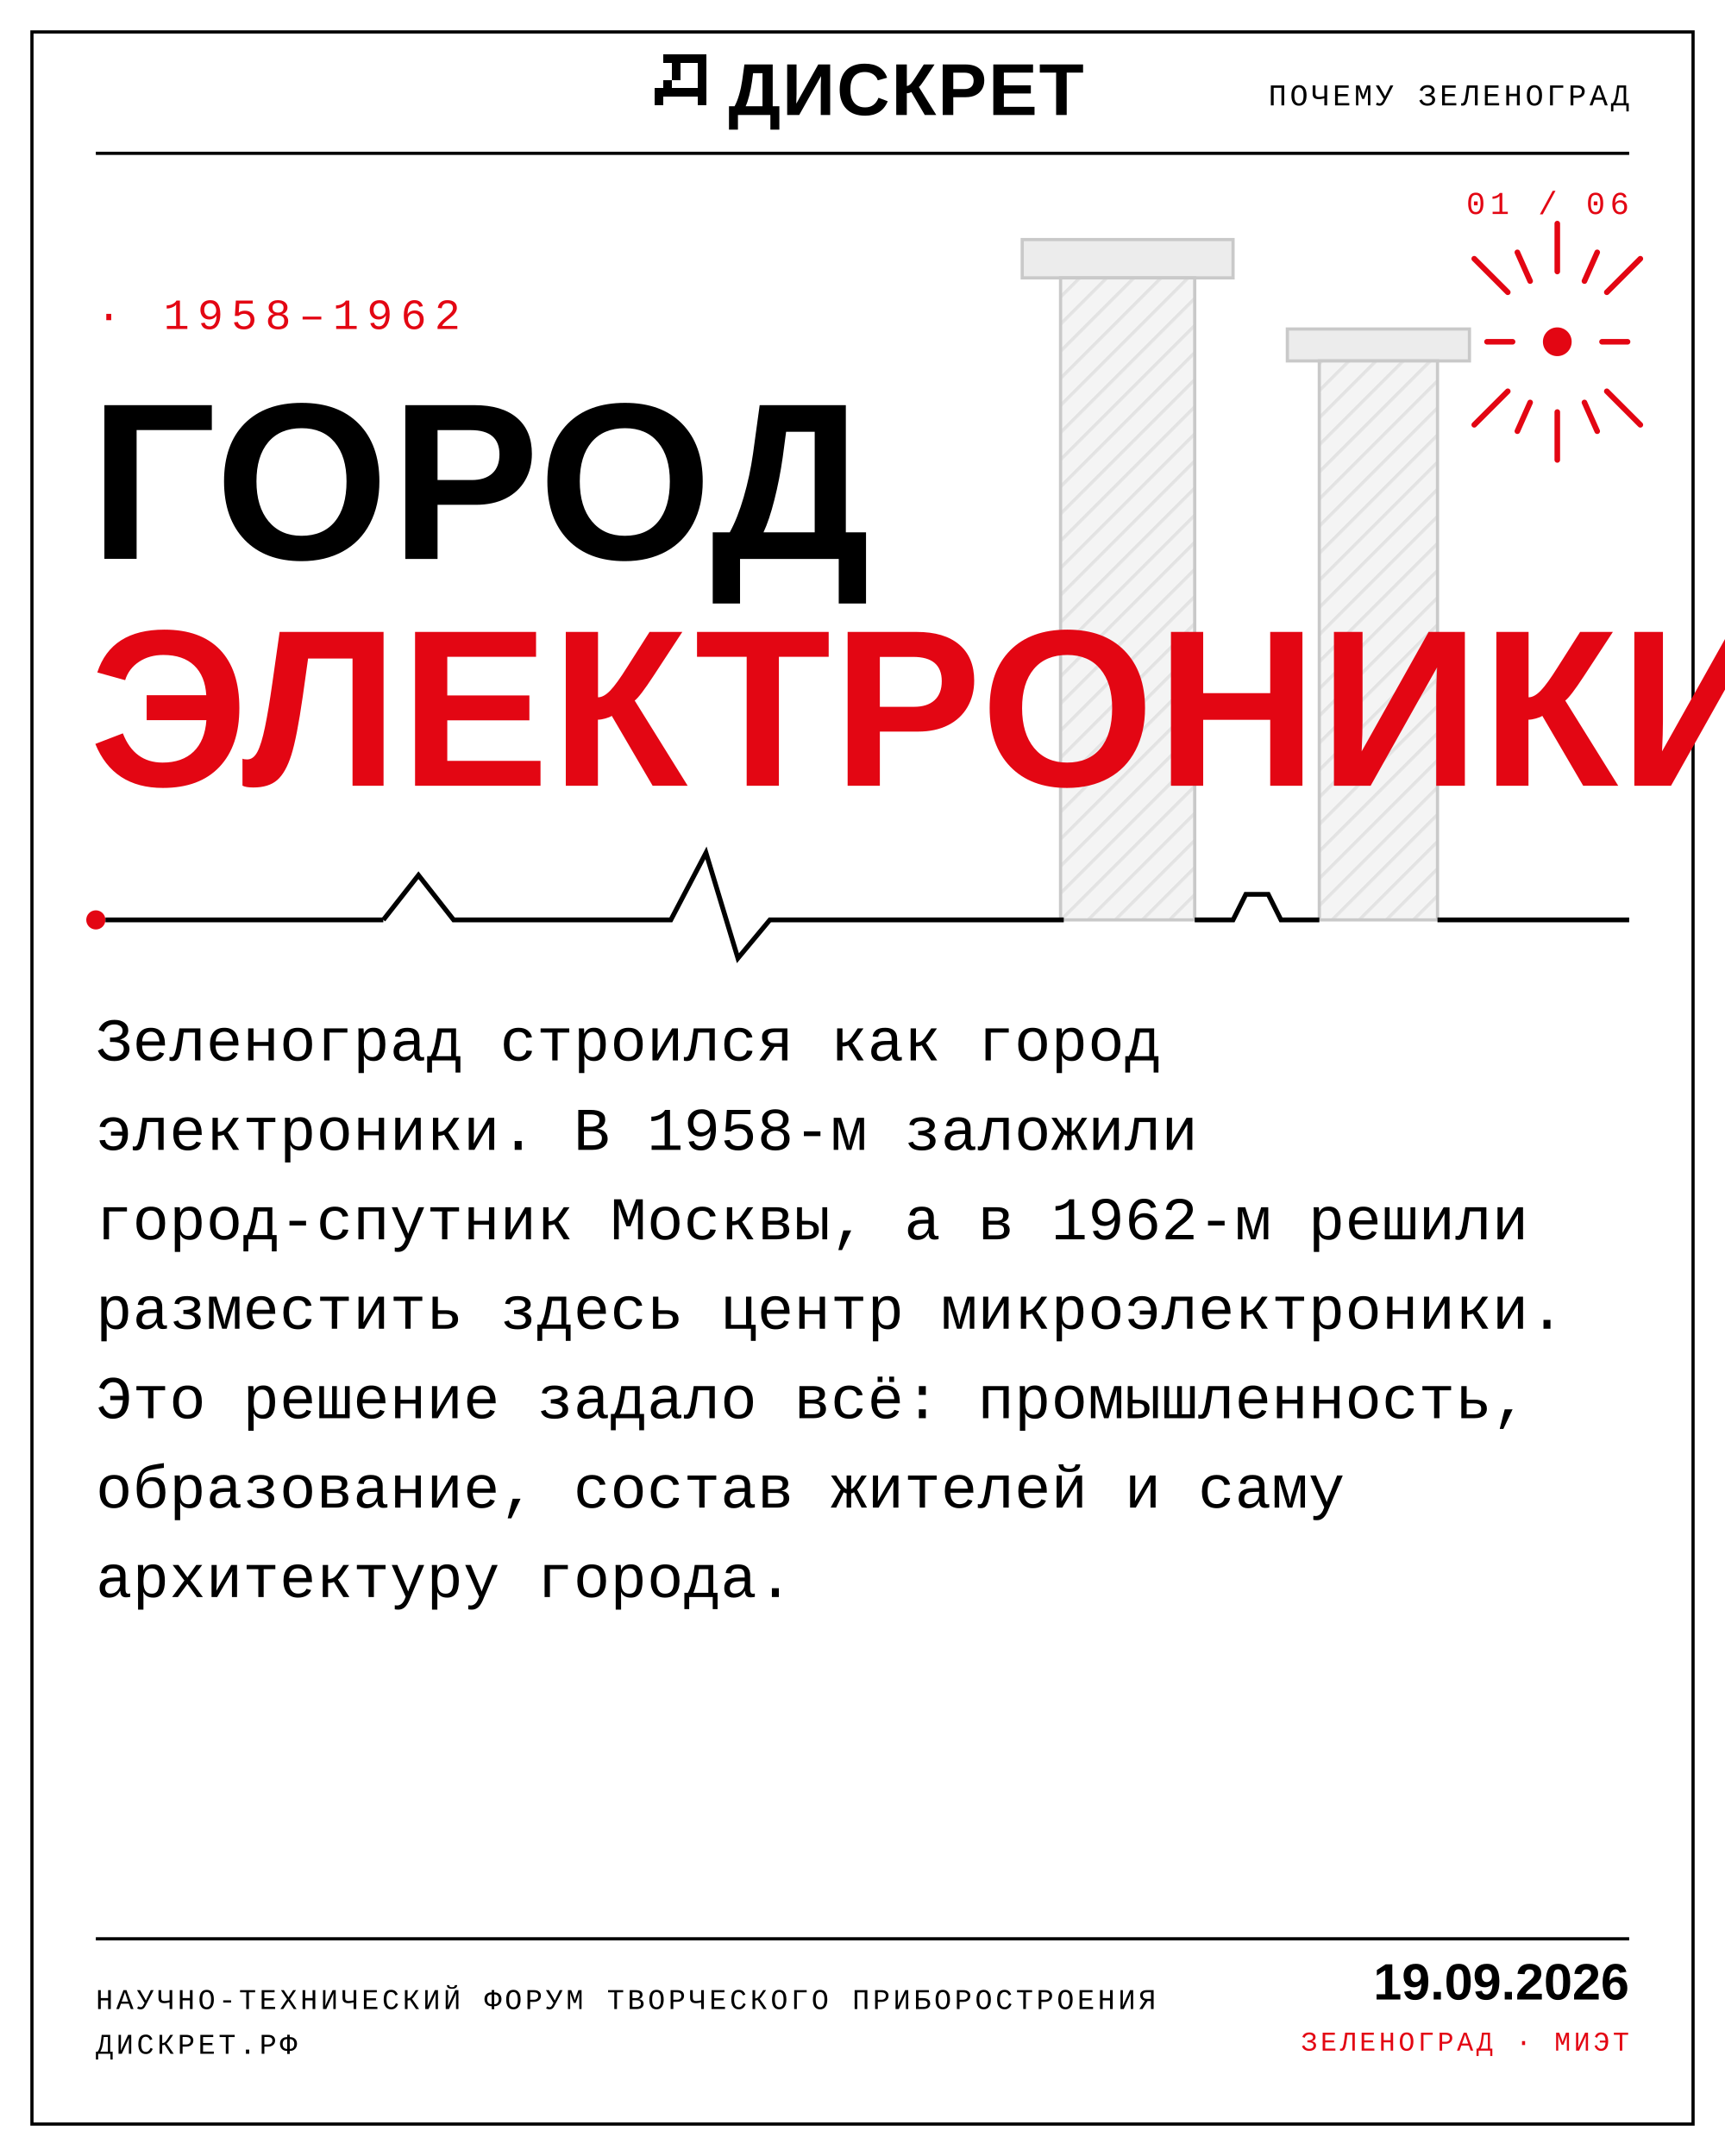
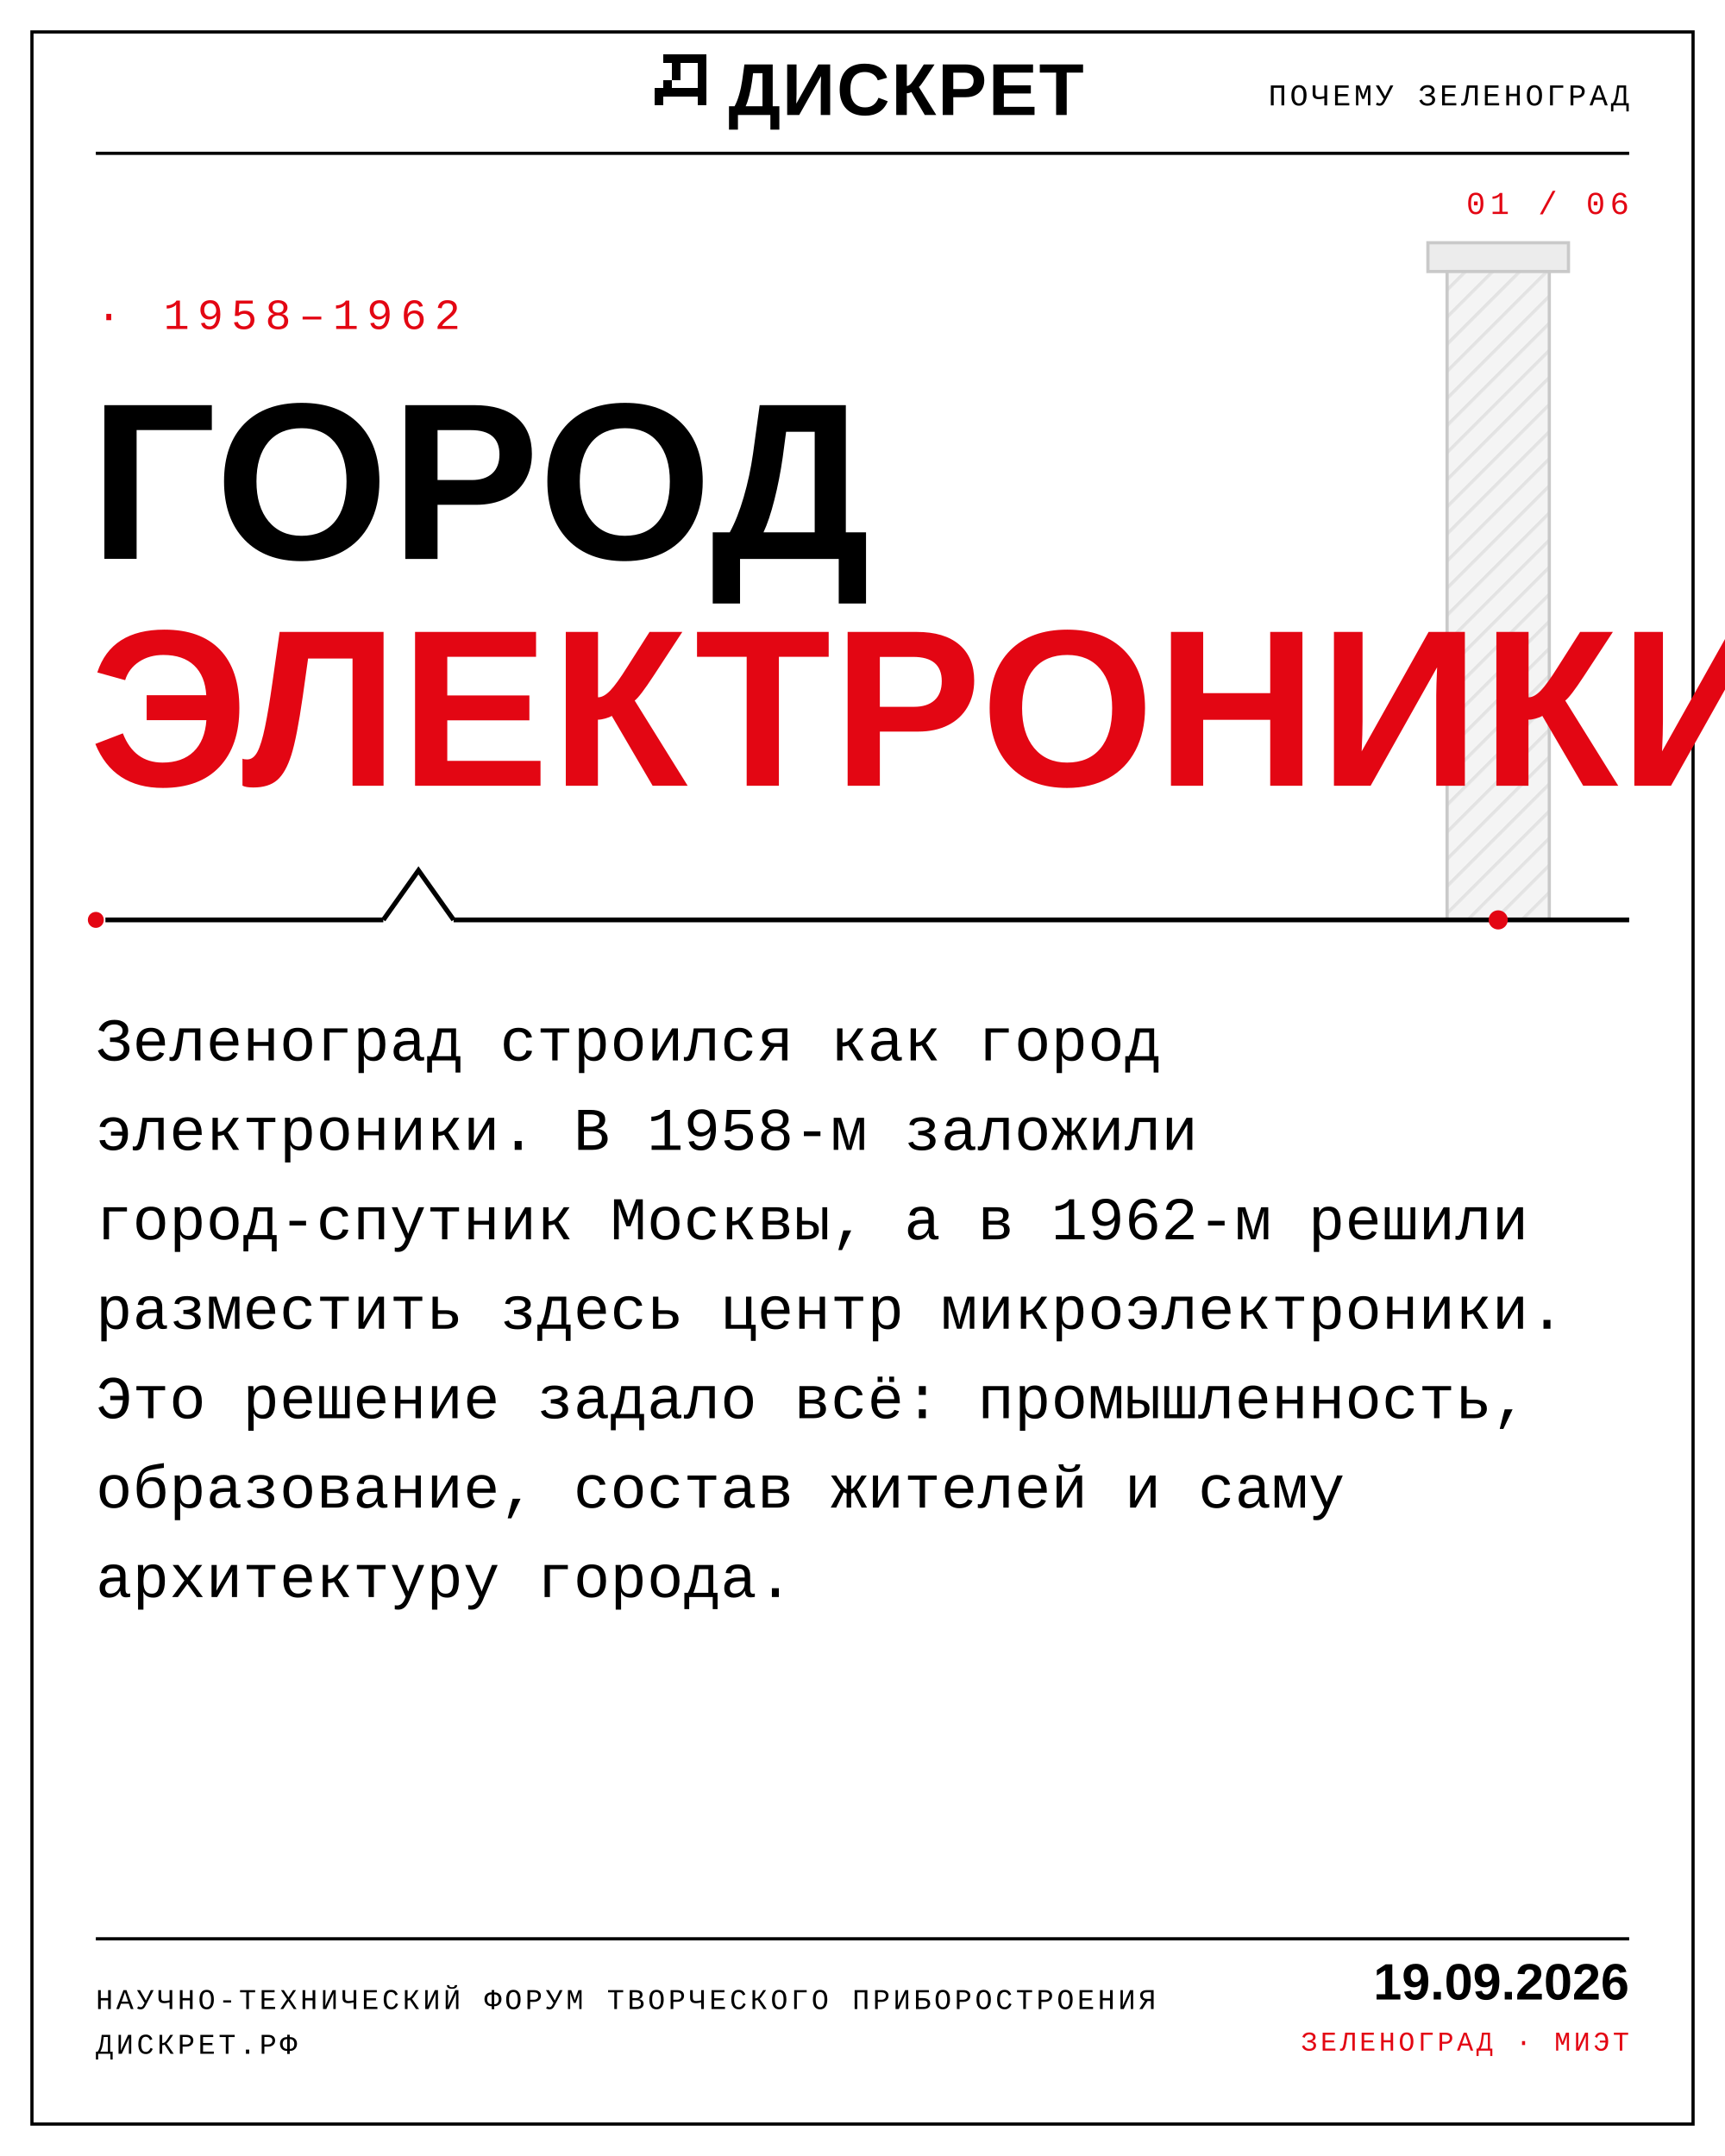
<svg xmlns="http://www.w3.org/2000/svg" width="1080" height="1350" viewBox="0 0 1080 1350" fill="none" font-family="'Arial Narrow','Helvetica Neue',Arial,sans-serif">
  <defs>
    <g id="logoD" shape-rendering="crispEdges" transform="scale(0.66667)">
      <rect x="10" y="0" width="2" height="12" />
      <rect x="2" y="0" width="8" height="2" />
      <rect x="4" y="2" width="2" height="4" />
      <rect x="2" y="6" width="2" height="2" />
      <rect x="0" y="8" width="12" height="2" />
      <rect x="0" y="10" width="2" height="2" />
    </g>
    <pattern id="th" width="12" height="12" patternTransform="rotate(45)" patternUnits="userSpaceOnUse">
      <rect width="12" height="12" fill="#f4f4f4" />
      <line x1="0" y1="0" x2="0" y2="12" stroke="#e3e3e3" stroke-width="4" />
    </pattern>
  </defs>
  <rect width="1080" height="1350" fill="#FFFFFF" />
  <rect x="20" y="20" width="1040" height="1310" fill="none" stroke="#000" stroke-width="2" />
  <use href="#logoD" fill="#000" transform="translate(410,34) scale(4.0)" />
  <text x="456" y="72" font-weight="800" font-size="46" letter-spacing="1" fill="#000">ДИСКРЕТ</text>
  <text x="1020" y="66" text-anchor="end" font-family="'Courier New',monospace" font-size="19" letter-spacing="2" fill="#000">ПОЧЕМУ ЗЕЛЕНОГРАД</text>
  <line x1="60" y1="96" x2="1020" y2="96" stroke="#000" stroke-width="2" />
  <text x="1020" y="134" text-anchor="end" font-family="'Courier New',monospace" font-size="20" letter-spacing="3" fill="#E30613">01 / 06</text>
-   <g stroke="#c9c9c9" stroke-width="2">
-     <rect x="640" y="150" width="132" height="24" fill="#ececec" />
-     <rect x="664" y="174" width="84" height="402" fill="url(#th)" />
-     <rect x="806" y="206" width="114" height="20" fill="#ececec" />
-     <rect x="826" y="226" width="74" height="350" fill="url(#th)" />
-   </g>
-   <g stroke="#E30613" stroke-width="3.5" stroke-linecap="round">
-     <line x1="975" y1="170" x2="975" y2="140" />
-     <line x1="975" y1="258" x2="975" y2="288" />
-     <line x1="931" y1="214" x2="947" y2="214" />
-     <line x1="1003" y1="214" x2="1019" y2="214" />
-     <line x1="944" y1="183" x2="923" y2="162" />
-     <line x1="1006" y1="183" x2="1027" y2="162" />
-     <line x1="944" y1="245" x2="923" y2="266" />
-     <line x1="1006" y1="245" x2="1027" y2="266" />
-     <line x1="958" y1="176" x2="950" y2="158" />
-     <line x1="992" y1="176" x2="1000" y2="158" />
-     <line x1="958" y1="252" x2="950" y2="270" />
-     <line x1="992" y1="252" x2="1000" y2="270" />
-   </g>
-   <circle cx="975" cy="214" r="9" fill="#E30613" />
+   <rect x="894" y="152" width="88" height="18" fill="#ececec" stroke="#c9c9c9" stroke-width="2" />
+   <rect x="906" y="170" width="64" height="406" fill="url(#th)" stroke="#c9c9c9" stroke-width="2" />
  <text x="60" y="206" font-family="'Courier New',monospace" font-size="27" letter-spacing="5" fill="#E30613">· 1958–1962</text>
  <text x="56" y="350" font-weight="800" font-size="140" letter-spacing="1" fill="#000">ГОРОД</text>
  <text x="56" y="492" font-weight="800" font-size="140" letter-spacing="1" fill="#E30613" textLength="960" lengthAdjust="spacingAndGlyphs">ЭЛЕКТРОНИКИ</text>
-   <circle cx="60" cy="576" r="6" fill="#E30613" />
-   <g stroke="#000" stroke-width="3" fill="none">
-     <line x1="66" y1="576" x2="240" y2="576" />
-     <polyline points="240,576 262,548 284,576 420,576 442,534 462,600 482,576 666,576" />
-     <polyline points="748,576 772,576 780,560 794,560 802,576 826,576" />
-     <line x1="900" y1="576" x2="1020" y2="576" />
-   </g>
+   <circle cx="60" cy="576" r="5" fill="#E30613" />
+   <line x1="66" y1="576" x2="240" y2="576" stroke="#000" stroke-width="3" />
+   <polyline points="240,576 262,545 284,576" fill="none" stroke="#000" stroke-width="3" />
+   <line x1="284" y1="576" x2="1020" y2="576" stroke="#000" stroke-width="3" />
+   <circle cx="938" cy="576" r="6" fill="#E30613" />
  <text x="60" y="664" font-family="'Courier New',monospace" font-size="38" letter-spacing="0.2" fill="#000">Зеленоград строился как город</text>
  <text x="60" y="720" font-family="'Courier New',monospace" font-size="38" letter-spacing="0.2" fill="#000">электроники. В 1958-м заложили</text>
  <text x="60" y="776" font-family="'Courier New',monospace" font-size="38" letter-spacing="0.2" fill="#000">город-спутник Москвы, а в 1962-м решили</text>
  <text x="60" y="832" font-family="'Courier New',monospace" font-size="38" letter-spacing="0.2" fill="#000">разместить здесь центр микроэлектроники.</text>
  <text x="60" y="888" font-family="'Courier New',monospace" font-size="38" letter-spacing="0.2" fill="#000">Это решение задало всё: промышленность,</text>
  <text x="60" y="944" font-family="'Courier New',monospace" font-size="38" letter-spacing="0.2" fill="#000">образование, состав жителей и саму</text>
  <text x="60" y="1000" font-family="'Courier New',monospace" font-size="38" letter-spacing="0.2" fill="#000">архитектуру города.</text>
  <line x1="60" y1="1214" x2="1020" y2="1214" stroke="#000" stroke-width="2" />
  <text x="60" y="1258" font-family="'Courier New',monospace" font-size="18" letter-spacing="2" fill="#000">НАУЧНО-ТЕХНИЧЕСКИЙ ФОРУМ ТВОРЧЕСКОГО ПРИБОРОСТРОЕНИЯ</text>
  <text x="60" y="1286" font-family="'Courier New',monospace" font-size="18" letter-spacing="2" fill="#000">ДИСКРЕТ.РФ</text>
  <text x="1020" y="1252" text-anchor="end" font-weight="800" font-size="32" fill="#000">19.09.2026</text>
  <text x="1020" y="1284" text-anchor="end" font-family="'Courier New',monospace" font-size="17" letter-spacing="2" fill="#E30613">ЗЕЛЕНОГРАД · МИЭТ</text>
</svg>
